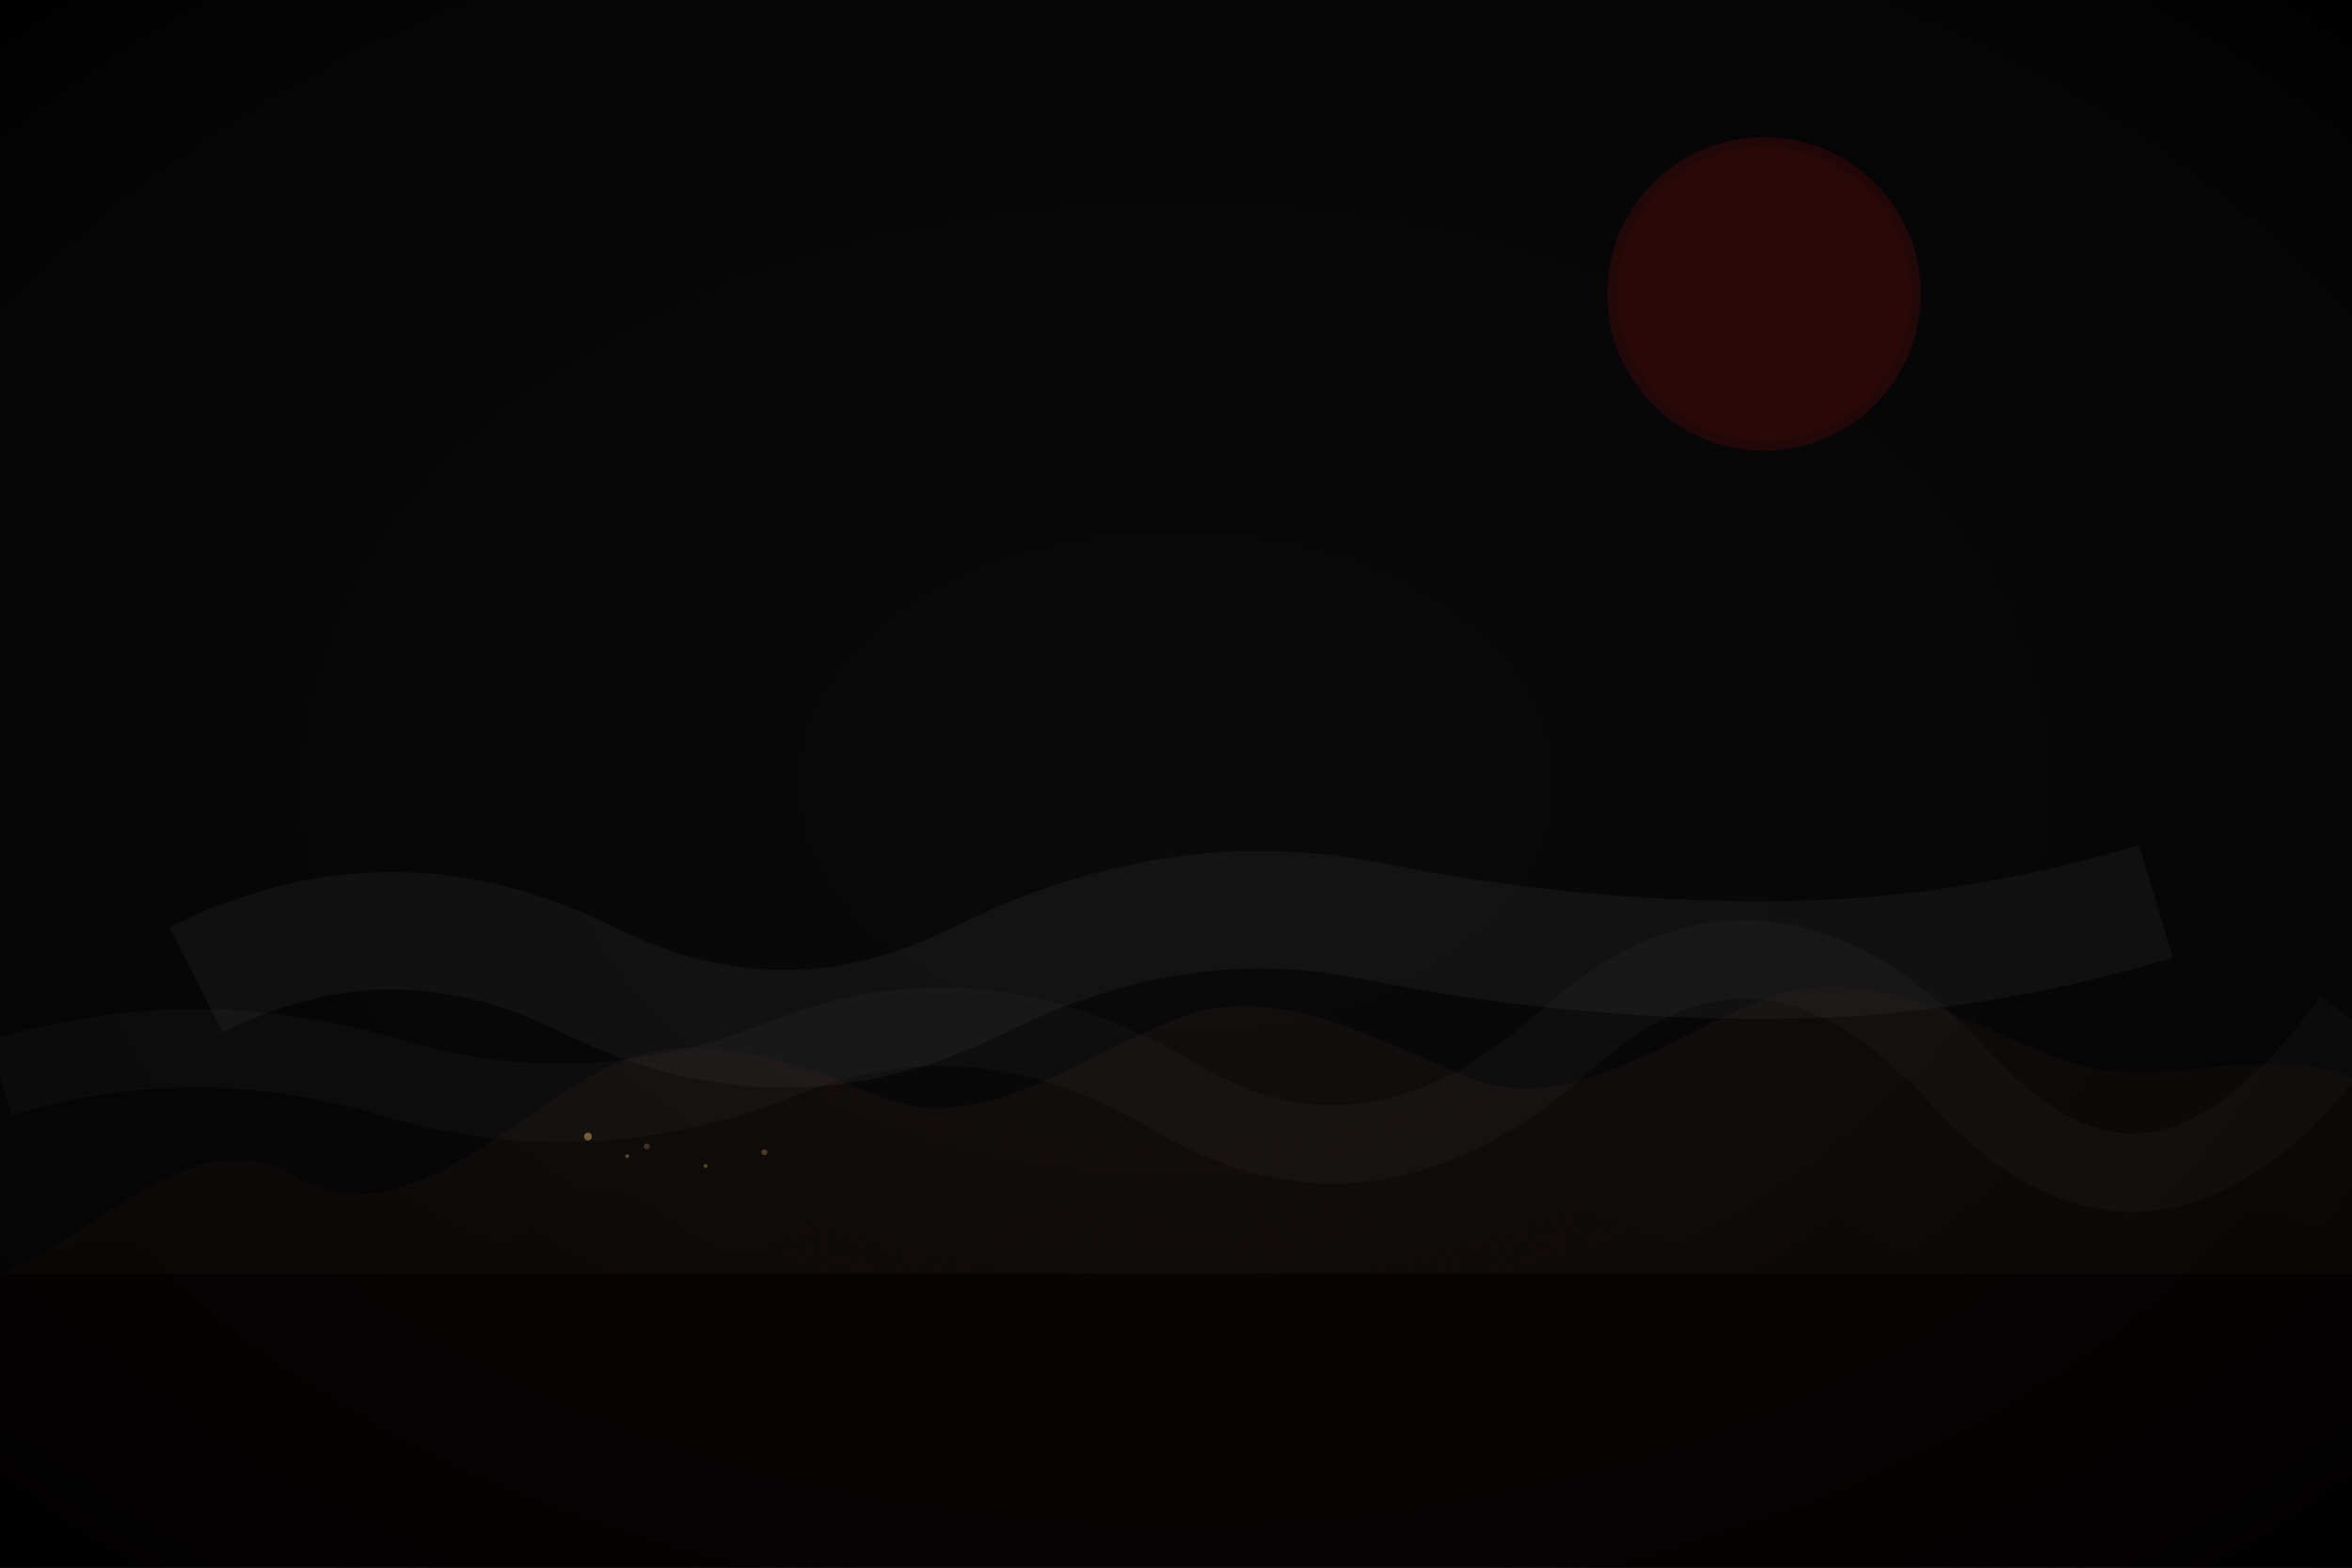
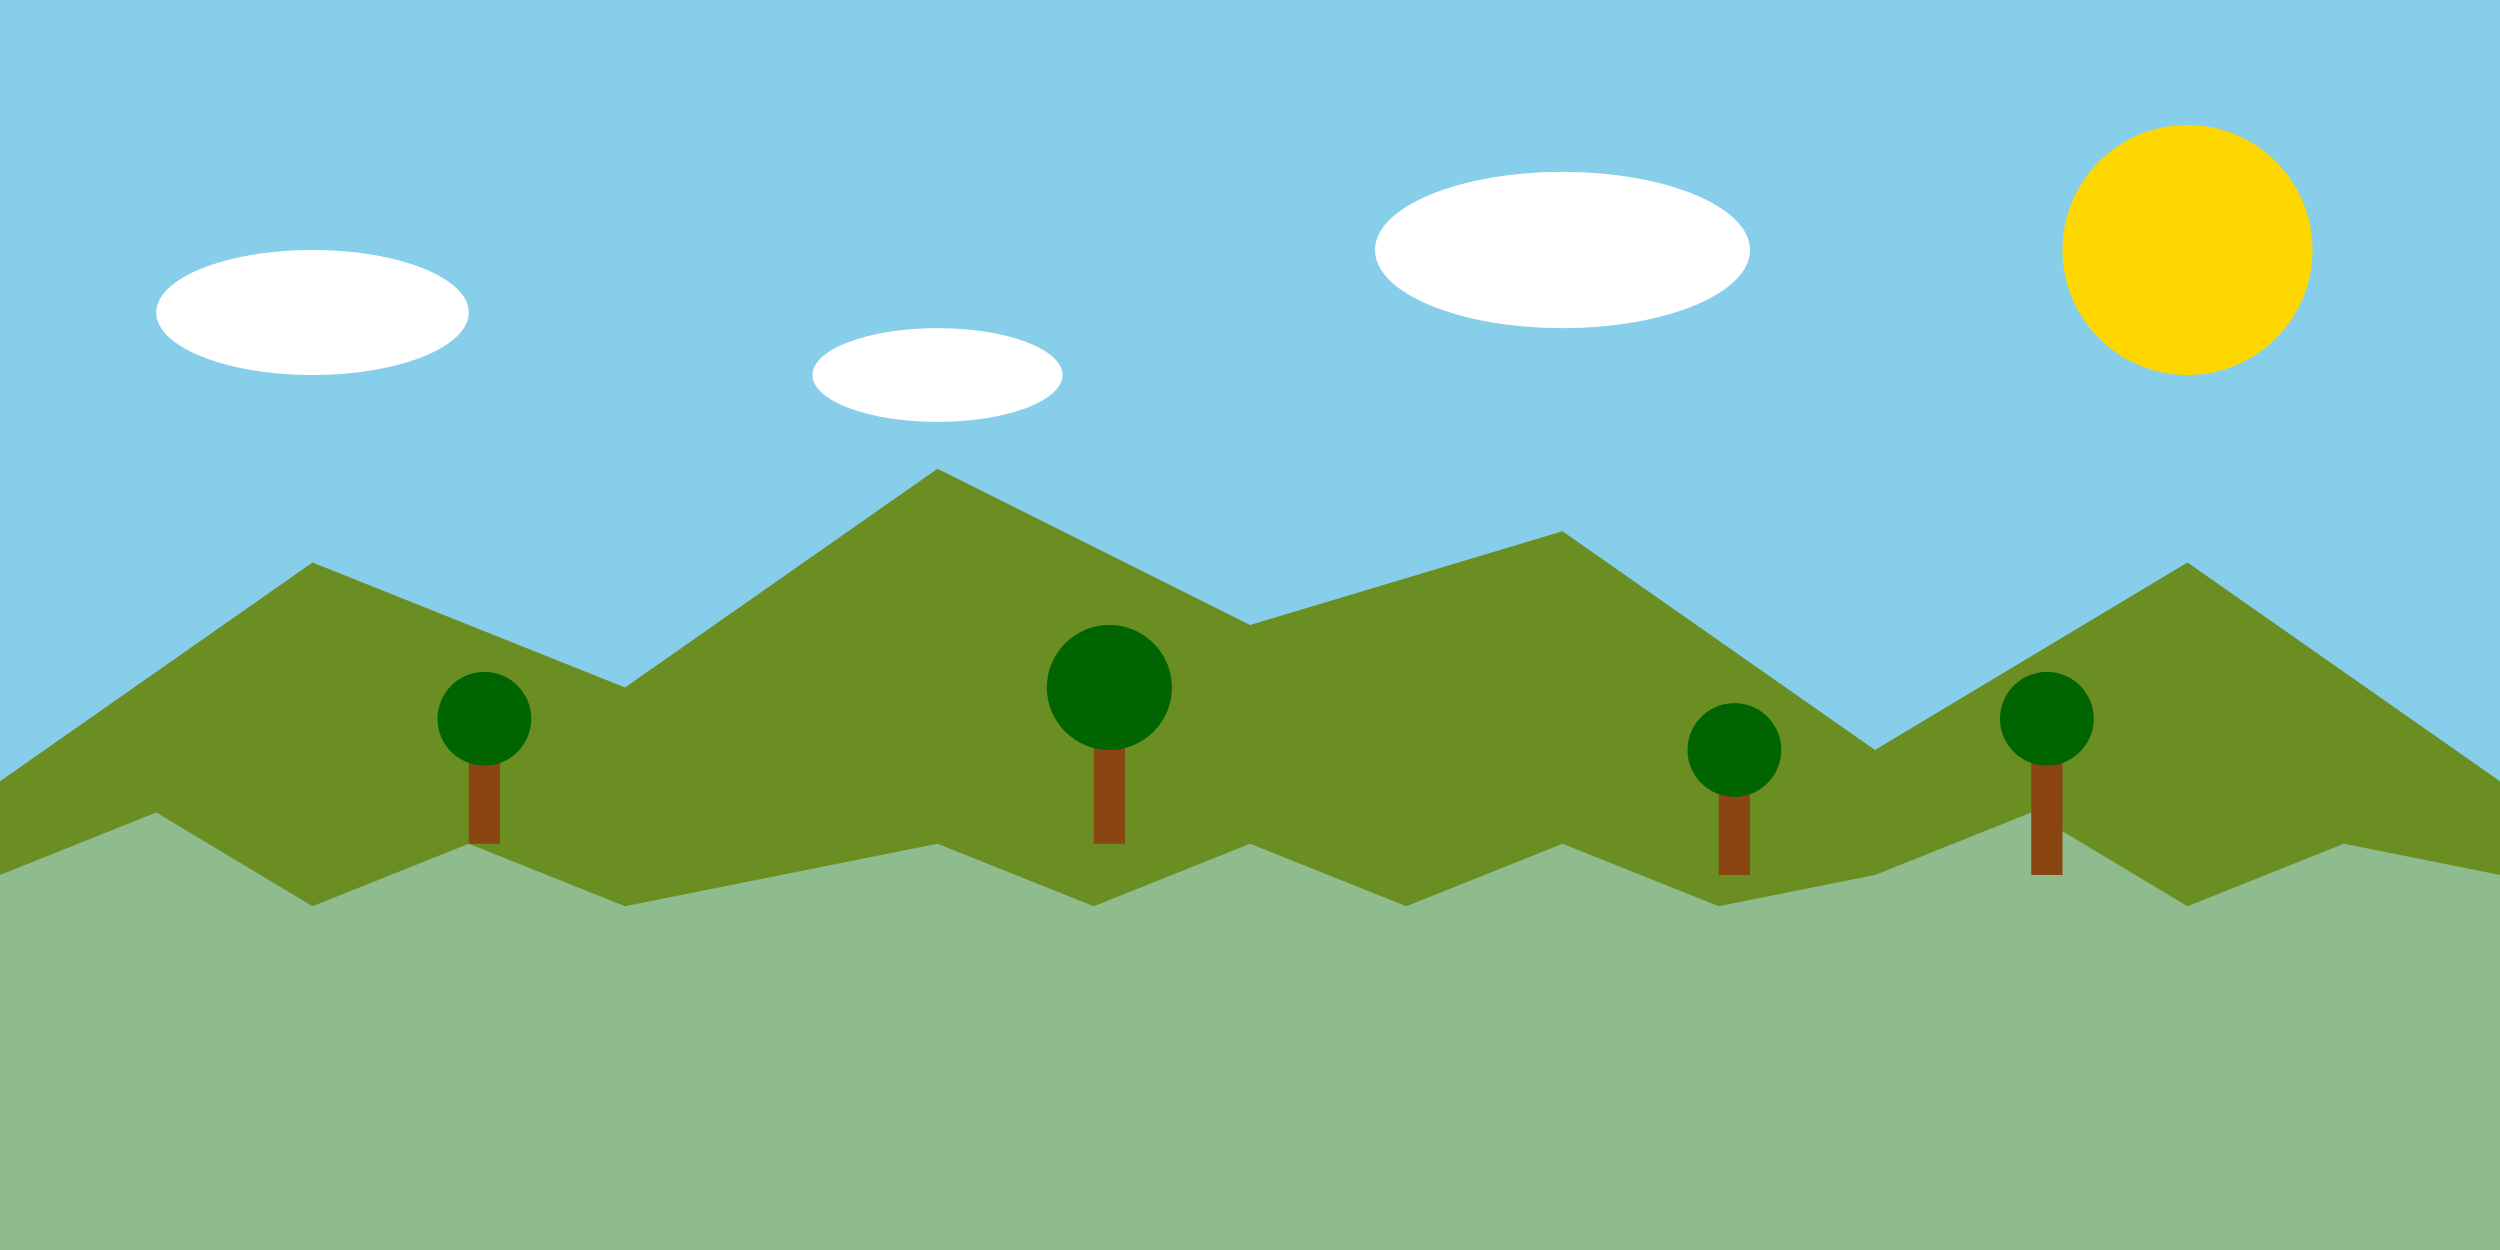
- <svg xmlns="http://www.w3.org/2000/svg" width="1200" height="800" viewBox="0 0 1200 800">
-   <rect width="100%" height="100%" fill="#0a0a0a" />
-   <filter id="noise">
-     <feTurbulence type="fractalNoise" baseFrequency="0.65" numOctaves="3" stitchTiles="stitch" />
-     <feColorMatrix type="matrix" values="0 0 0 0 0 0 0 0 0 0 0 0 0 0 0 0 0 0 0.05 0" />
-     <feBlend mode="overlay" in="SourceGraphic" result="noisy" />
-   </filter>
-   <radialGradient id="vignette" cx="50%" cy="50%" r="70%" fx="50%" fy="50%">
-     <stop offset="0%" stop-color="rgba(0,0,0,0)" />
-     <stop offset="90%" stop-color="rgba(0,0,0,0.6)" />
-     <stop offset="100%" stop-color="rgba(0,0,0,0.95)" />
-   </radialGradient>
-   <path d="M0,800 L0,650             C30,640 50,620 80,640             C110,660 130,645 150,630             C170,615 190,600 210,610             C230,620 250,640 270,625             C290,610 310,600 330,615             C350,630 370,645 390,635             C410,625 430,610 450,620             C470,630 490,645 510,630             C530,615 550,600 570,610             C590,620 610,640 630,625             C650,610 670,595 690,610             C710,625 730,645 750,630             C770,615 790,605 810,615             C830,625 850,640 870,630             C890,620 910,605 930,615             C950,625 970,645 990,630             C1010,615 1030,600 1050,612             C1070,624 1090,640 1110,630             C1130,620 1150,610 1170,620             C1190,630 1200,645 1200,650             L1200,800 Z" fill="#0a0505" />
-   <path d="M0,650             C50,630 100,570 150,600             C200,630 250,580 300,550             C350,520 400,540 450,560             C500,580 550,540 600,520             C650,500 700,530 750,550             C800,570 850,530 900,510             C950,490 1000,520 1050,540             C1100,560 1150,530 1200,550             L1200,650 Z" fill="#1a1212" opacity="0.8" />
-   <rect width="100%" height="100%" fill="url(#vignette)" />
-   <rect width="100%" height="100%" filter="url(#noise)" fill="none" />
-   <circle cx="900" cy="150" r="80" fill="#3d0909" opacity="0.5" />
-   <circle cx="900" cy="150" r="75" fill="#4d0a0a" opacity="0.2" />
-   <circle cx="300" cy="580" r="2" fill="#ffcc66" opacity="0.4" />
-   <circle cx="320" cy="590" r="1" fill="#ffcc66" opacity="0.3" />
-   <circle cx="330" cy="585" r="1.5" fill="#ffcc66" opacity="0.2" />
-   <circle cx="360" cy="595" r="1" fill="#ffcc66" opacity="0.3" />
-   <circle cx="390" cy="588" r="1.5" fill="#ffcc66" opacity="0.25" />
-   <path d="M100,500 Q200,450 300,500 T500,500 T700,470 T900,490 T1100,460" fill="none" stroke="rgba(200,200,200,0.05)" stroke-width="60" />
-   <path d="M0,550 Q100,520 200,550 T400,540 T600,560 T800,530 T1000,550 T1200,520" fill="none" stroke="rgba(200,200,200,0.03)" stroke-width="40" />
+ <svg xmlns="http://www.w3.org/2000/svg" width="800" height="400" viewBox="0 0 800 400">
+   <rect x="0" y="0" width="800" height="400" fill="#87CEEB" />
+   <circle cx="700" cy="80" r="40" fill="#FFD700" />
+   <polygon points="0,250 100,180 200,220 300,150 400,200 500,170 600,240 700,180 800,250 800,400 0,400" fill="#6B8E23" />
+   <polygon points="0,280 50,260 100,290 150,270 200,290 250,280 300,270 350,290 400,270 450,290 500,270 550,290 600,280 650,260 700,290 750,270 800,280 800,400 0,400" fill="#8FBC8F" />
+   <ellipse cx="100" cy="100" rx="50" ry="20" fill="#FFFFFF" />
+   <ellipse cx="300" cy="120" rx="40" ry="15" fill="#FFFFFF" />
+   <ellipse cx="500" cy="80" rx="60" ry="25" fill="#FFFFFF" />
+   <rect x="150" y="240" width="10" height="30" fill="#8B4513" />
+   <circle cx="155" cy="230" r="15" fill="#006400" />
+   <rect x="350" y="230" width="10" height="40" fill="#8B4513" />
+   <circle cx="355" cy="220" r="20" fill="#006400" />
+   <rect x="550" y="250" width="10" height="30" fill="#8B4513" />
+   <circle cx="555" cy="240" r="15" fill="#006400" />
+   <rect x="650" y="240" width="10" height="40" fill="#8B4513" />
+   <circle cx="655" cy="230" r="15" fill="#006400" />
</svg>
